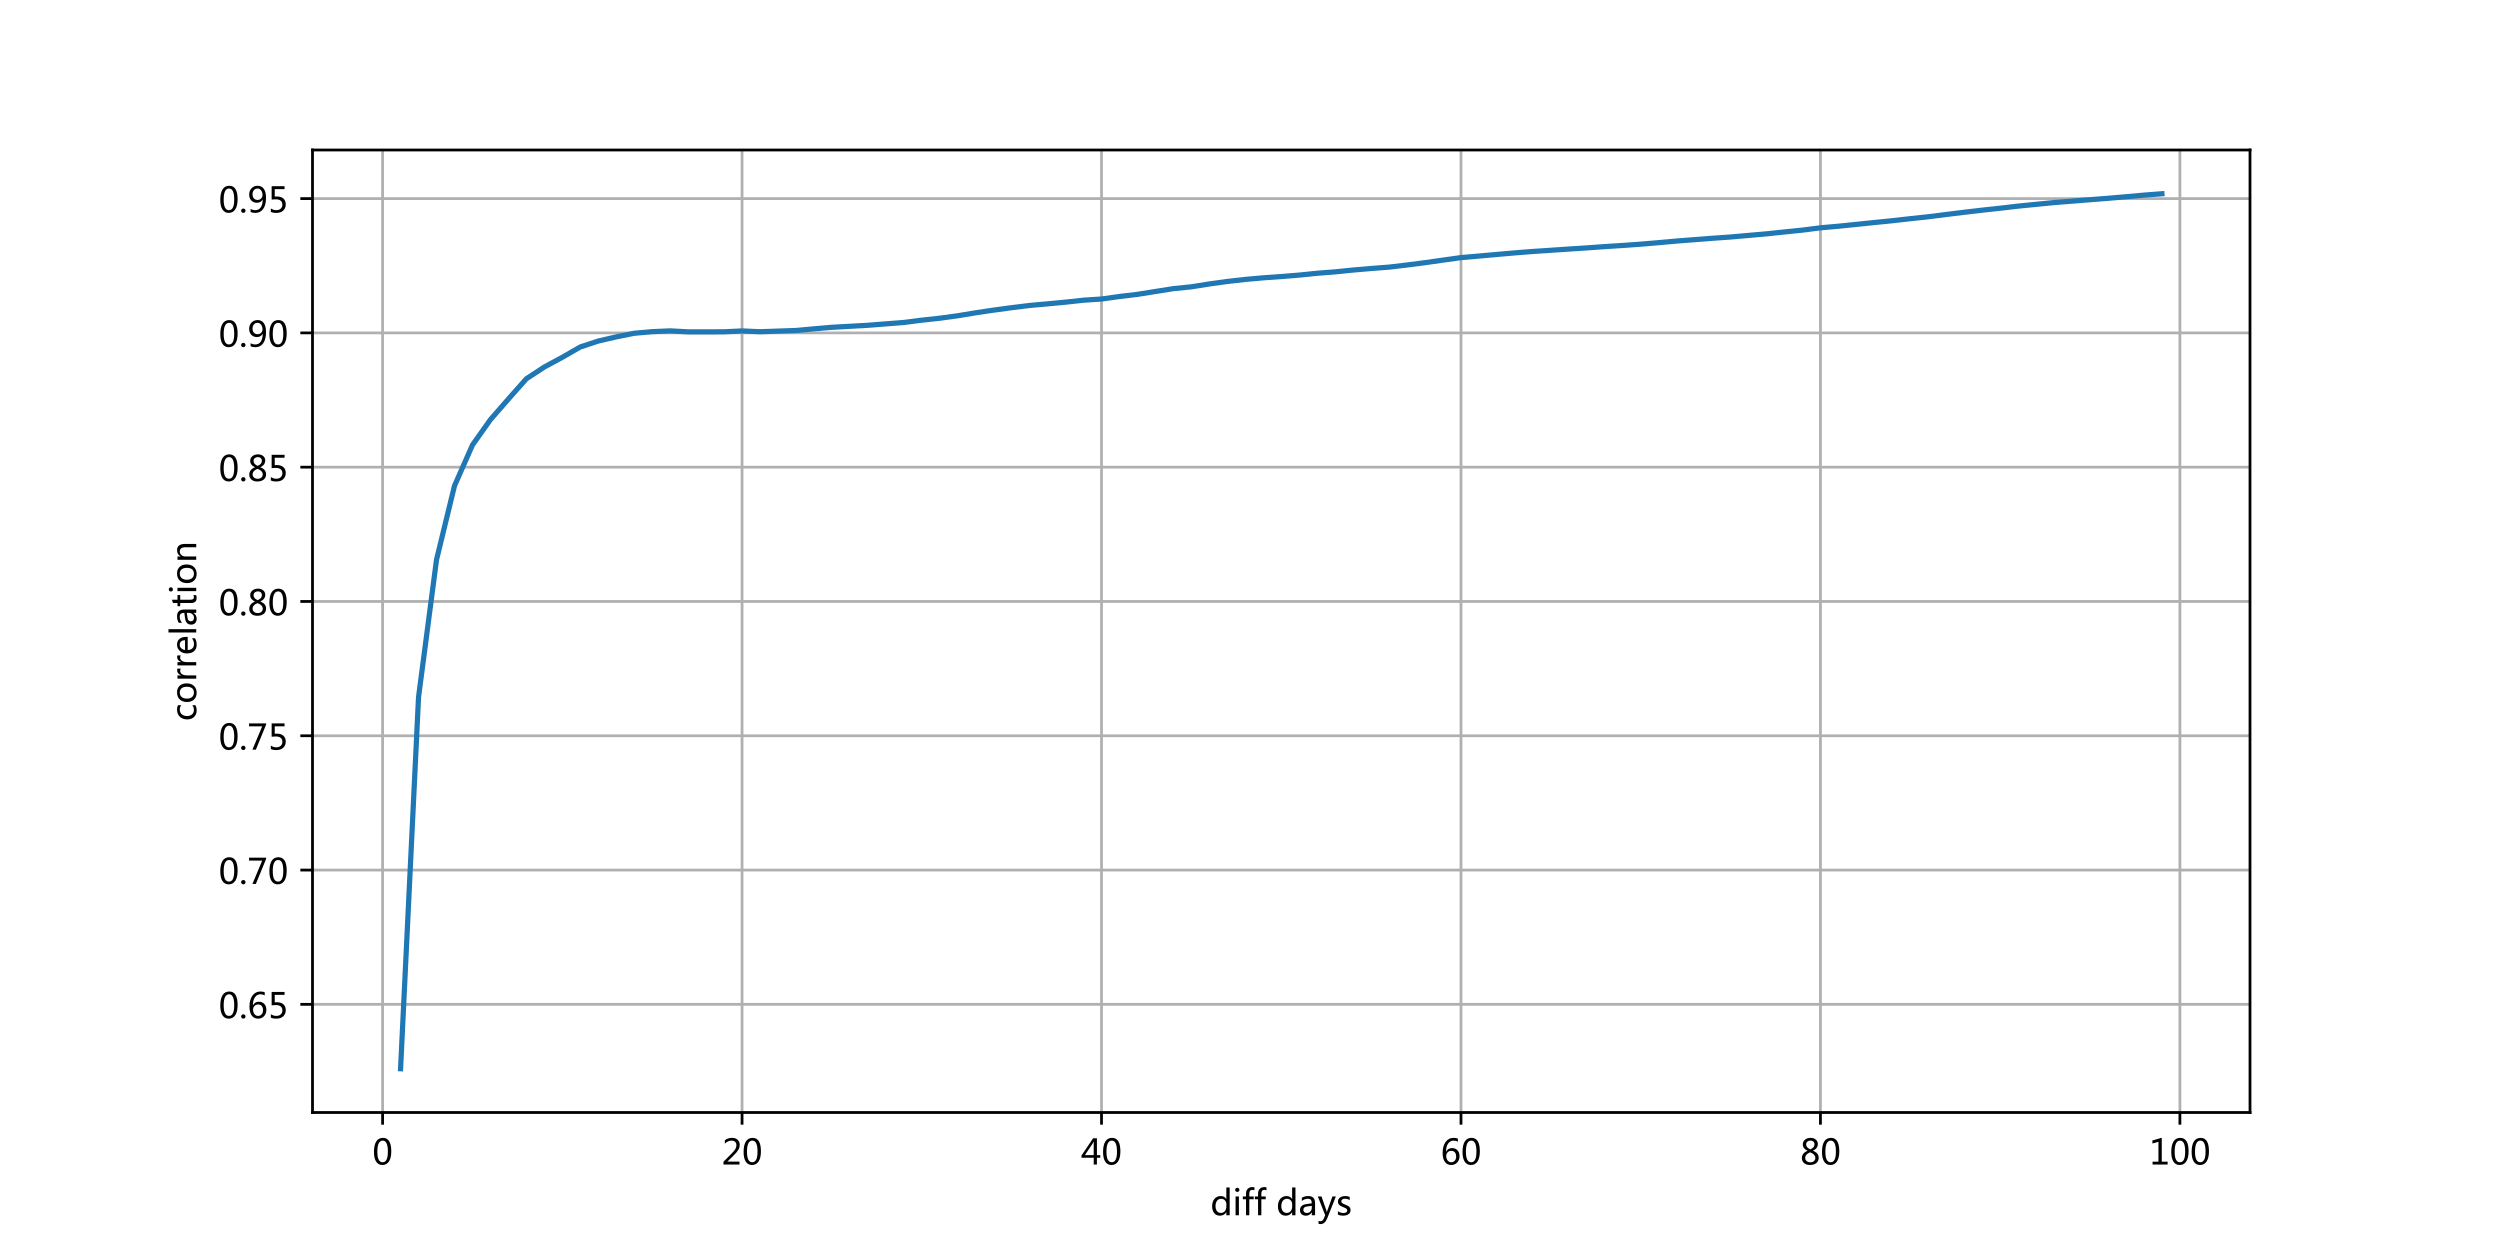
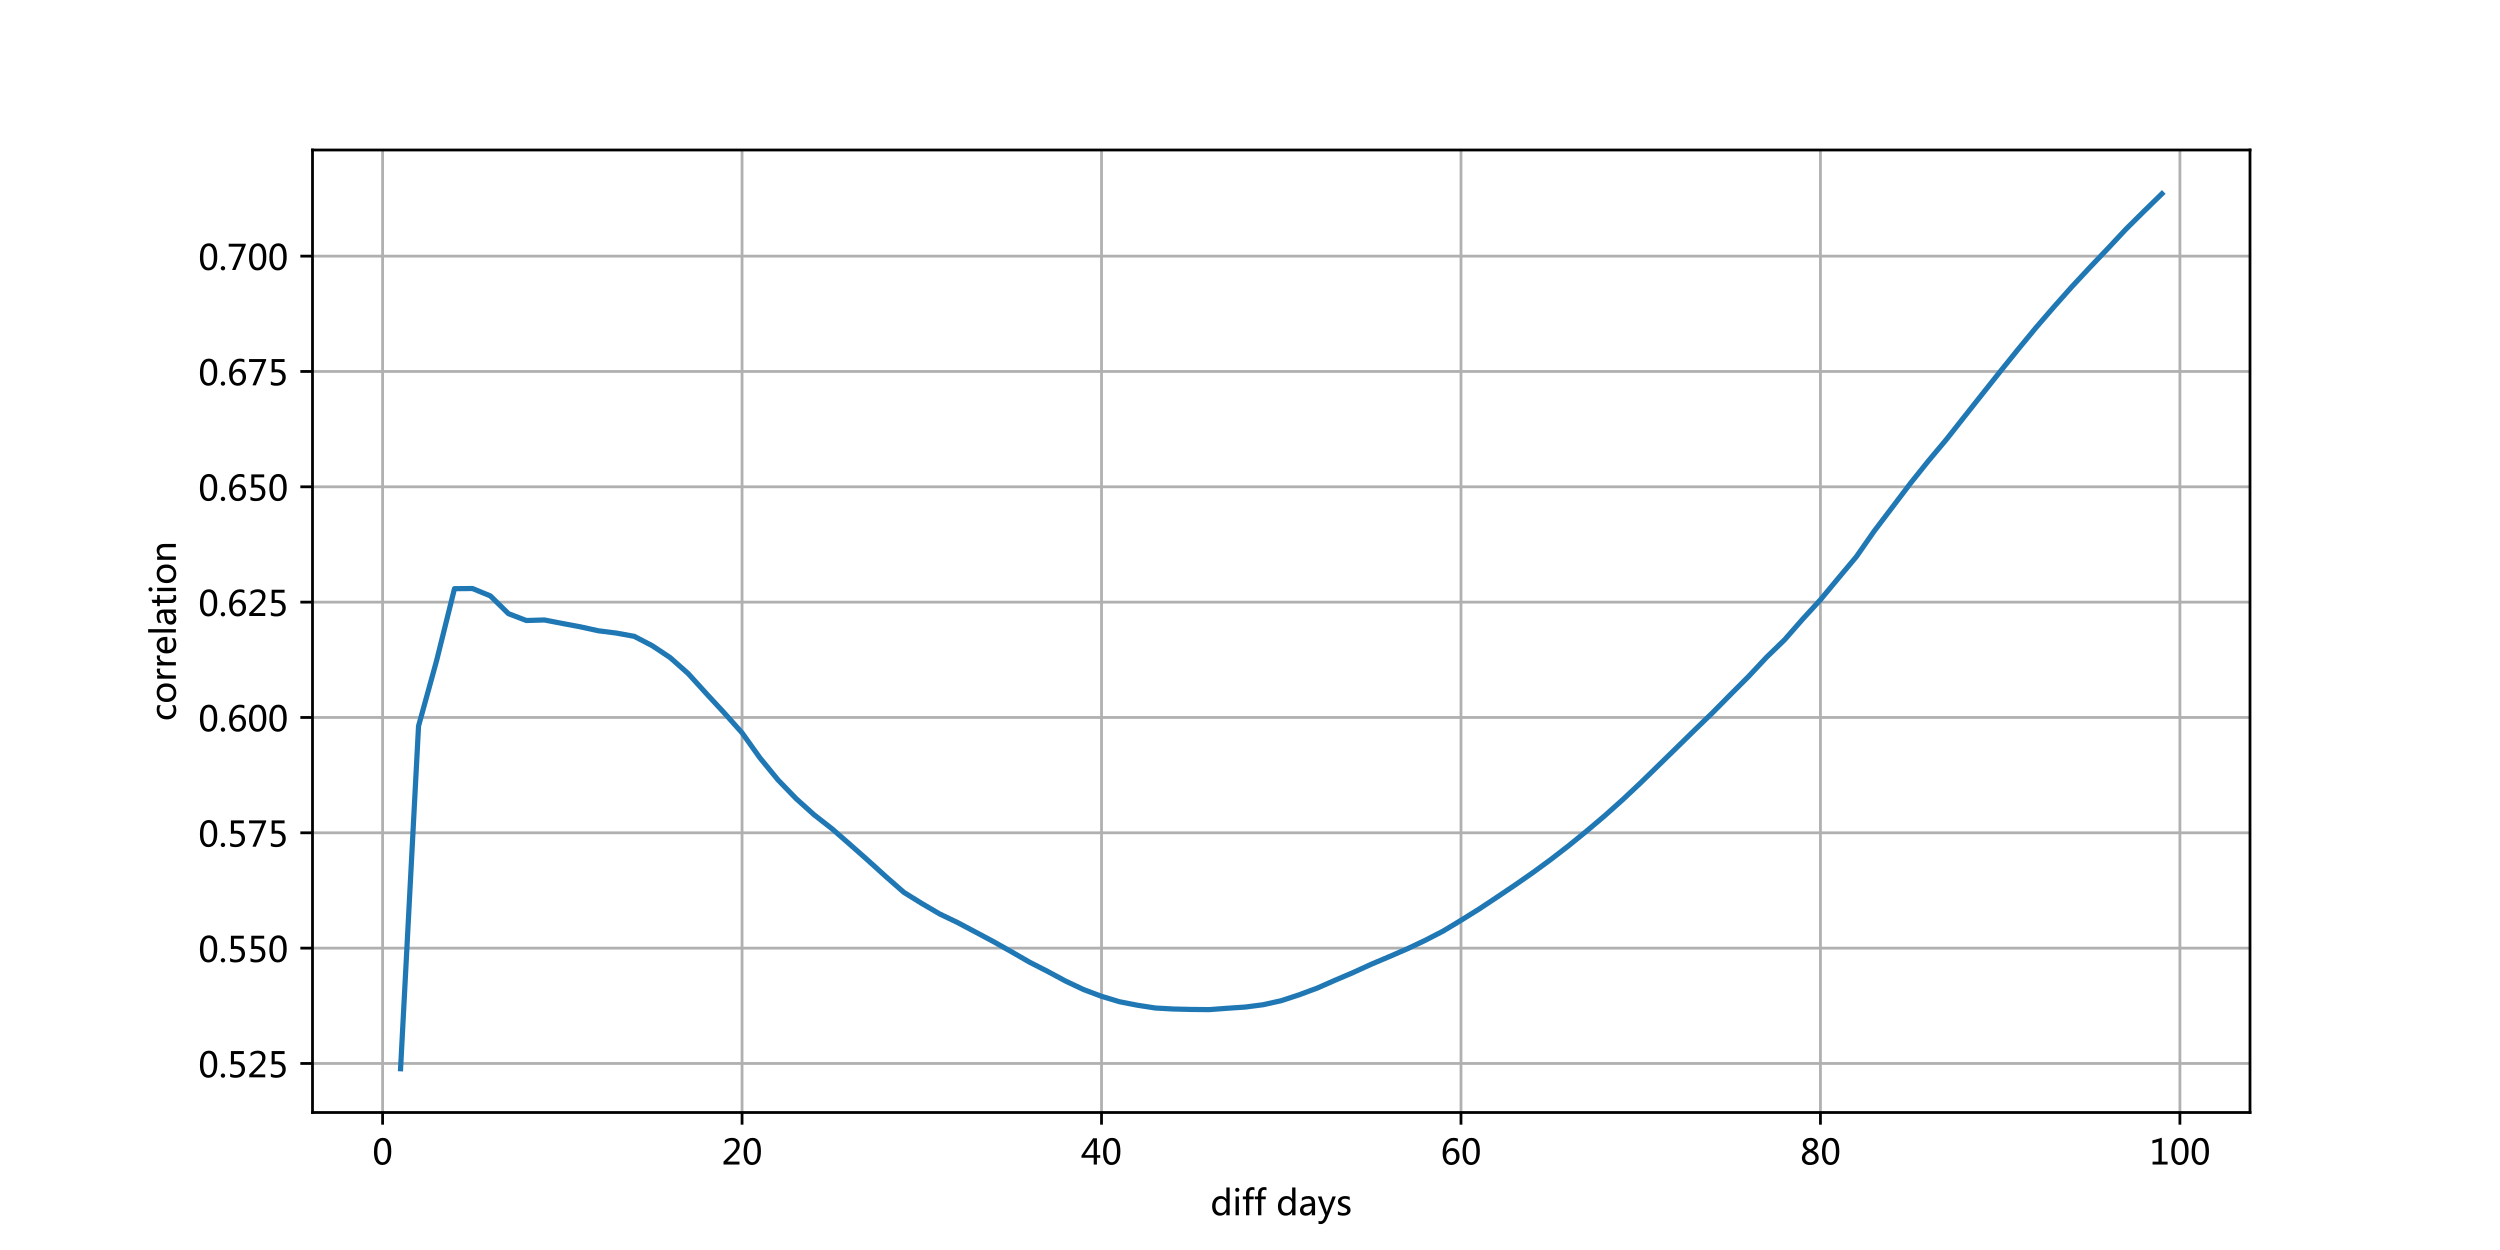
<svg xmlns="http://www.w3.org/2000/svg" xmlns:xlink="http://www.w3.org/1999/xlink" height="360pt" version="1.1" viewBox="0 0 720 360" width="720pt">
  <defs>
    <style type="text/css">
*{stroke-linecap:butt;stroke-linejoin:round;}
  </style>
  </defs>
  <g id="figure_1">
    <g id="patch_1">
      <path d="M 0 360  L 720 360  L 720 0  L 0 0  z " style="fill:#ffffff;" />
    </g>
    <g id="axes_1">
      <g id="patch_2">
        <path d="M 90 320.4  L 648 320.4  L 648 43.2  L 90 43.2  z " style="fill:#ffffff;" />
      </g>
      <g id="matplotlib.axis_1">
        <g id="xtick_1">
          <g id="line2d_1">
-             <path clip-path="url(#p4160c08586)" d="M 110.187 320.4  L 110.187 43.2  " style="fill:none;stroke:#b0b0b0;stroke-linecap:square;stroke-width:0.8;" />
+             <path clip-path="url(#pf93335163d)" d="M 110.187 320.4  L 110.187 43.2  " style="fill:none;stroke:#b0b0b0;stroke-linecap:square;stroke-width:0.8;" />
          </g>
          <g id="line2d_2">
            <defs>
-               <path d="M 0 0  L 0 3.5  " id="m88892343de" style="stroke:#000000;stroke-width:0.8;" />
-             </defs>
-             <g>
-               <use style="stroke:#000000;stroke-width:0.8;" x="110.187" xlink:href="#m88892343de" y="320.4" />
+               <path d="M 0 0  L 0 3.5  " id="m1387cc4063" style="stroke:#000000;stroke-width:0.8;" />
+             </defs>
+             <g>
+               <use style="stroke:#000000;stroke-width:0.8;" x="110.187" xlink:href="#m1387cc4063" y="320.4" />
            </g>
          </g>
          <g id="text_1">
            <defs>
              <path d="M 4.438 36.328  Q 4.438 56.344 11.078 66.625  Q 17.719 76.906 30.328 76.906  Q 54.344 76.906 54.344 38.141  Q 54.344 19 47.578 8.859  Q 40.828 -1.266 28.609 -1.266  Q 17.094 -1.266 10.766 8.344  Q 4.438 17.969 4.438 36.328  z M 14.203 36.766  Q 14.203 6.641 29.5 6.641  Q 44.531 6.641 44.531 37.25  Q 44.531 68.953 29.781 68.953  Q 14.203 68.953 14.203 36.766  z " id="MicrosoftYaHei-30" />
            </defs>
            <g transform="translate(107.2554 335.3938)scale(0.1 -0.1)">
              <use xlink:href="#MicrosoftYaHei-30" />
            </g>
          </g>
        </g>
        <g id="xtick_2">
          <g id="line2d_3">
-             <path clip-path="url(#p4160c08586)" d="M 213.712 320.4  L 213.712 43.2  " style="fill:none;stroke:#b0b0b0;stroke-linecap:square;stroke-width:0.8;" />
+             <path clip-path="url(#pf93335163d)" d="M 213.712 320.4  L 213.712 43.2  " style="fill:none;stroke:#b0b0b0;stroke-linecap:square;stroke-width:0.8;" />
          </g>
          <g id="line2d_4">
            <g>
-               <use style="stroke:#000000;stroke-width:0.8;" x="213.712" xlink:href="#m88892343de" y="320.4" />
+               <use style="stroke:#000000;stroke-width:0.8;" x="213.712" xlink:href="#m1387cc4063" y="320.4" />
            </g>
          </g>
          <g id="text_2">
            <defs>
              <path d="M 51.172 0  L 5.172 0  L 5.172 8.297  L 27.156 30.219  Q 36.234 39.312 39.312 44.609  Q 42.391 49.906 42.391 55.562  Q 42.391 62.016 38.766 65.453  Q 35.156 68.891 28.328 68.891  Q 18.219 68.891 9.031 60.297  L 9.031 70.016  Q 17.969 76.906 29.828 76.906  Q 40.047 76.906 45.953 71.391  Q 51.859 65.875 51.859 56.547  Q 51.859 49.516 48.062 42.75  Q 44.281 35.984 33.734 25.531  L 16.5 8.688  L 16.5 8.5  L 51.172 8.5  z " id="MicrosoftYaHei-32" />
            </defs>
            <g transform="translate(207.8484 335.3938)scale(0.1 -0.1)">
              <use xlink:href="#MicrosoftYaHei-32" />
              <use x="58.643" xlink:href="#MicrosoftYaHei-30" />
            </g>
          </g>
        </g>
        <g id="xtick_3">
          <g id="line2d_5">
-             <path clip-path="url(#p4160c08586)" d="M 317.237 320.4  L 317.237 43.2  " style="fill:none;stroke:#b0b0b0;stroke-linecap:square;stroke-width:0.8;" />
+             <path clip-path="url(#pf93335163d)" d="M 317.237 320.4  L 317.237 43.2  " style="fill:none;stroke:#b0b0b0;stroke-linecap:square;stroke-width:0.8;" />
          </g>
          <g id="line2d_6">
            <g>
-               <use style="stroke:#000000;stroke-width:0.8;" x="317.237" xlink:href="#m88892343de" y="320.4" />
+               <use style="stroke:#000000;stroke-width:0.8;" x="317.237" xlink:href="#m1387cc4063" y="320.4" />
            </g>
          </g>
          <g id="text_3">
            <defs>
              <path d="M 55.078 19.625  L 45.406 19.625  L 45.406 0  L 36.141 0  L 36.141 19.625  L 0.875 19.625  L 0.875 25.828  L 34.328 75.641  L 45.406 75.641  L 45.406 27.203  L 55.078 27.203  z M 36.141 27.203  L 36.141 58.891  Q 36.141 62.25 36.328 66.656  L 36.141 66.656  Q 35.453 64.797 33.25 60.844  L 10.75 27.203  z " id="MicrosoftYaHei-34" />
            </defs>
            <g transform="translate(311.3734 335.3938)scale(0.1 -0.1)">
              <use xlink:href="#MicrosoftYaHei-34" />
              <use x="58.643" xlink:href="#MicrosoftYaHei-30" />
            </g>
          </g>
        </g>
        <g id="xtick_4">
          <g id="line2d_7">
-             <path clip-path="url(#p4160c08586)" d="M 420.763 320.4  L 420.763 43.2  " style="fill:none;stroke:#b0b0b0;stroke-linecap:square;stroke-width:0.8;" />
+             <path clip-path="url(#pf93335163d)" d="M 420.763 320.4  L 420.763 43.2  " style="fill:none;stroke:#b0b0b0;stroke-linecap:square;stroke-width:0.8;" />
          </g>
          <g id="line2d_8">
            <g>
-               <use style="stroke:#000000;stroke-width:0.8;" x="420.763" xlink:href="#m88892343de" y="320.4" />
+               <use style="stroke:#000000;stroke-width:0.8;" x="420.763" xlink:href="#m1387cc4063" y="320.4" />
            </g>
          </g>
          <g id="text_4">
            <defs>
              <path d="M 49.703 65.922  Q 43.797 68.953 37.359 68.953  Q 27.547 68.953 21.578 60.406  Q 15.625 51.859 15.531 37.062  L 15.766 37.062  Q 21.141 47.469 32.906 47.469  Q 42.719 47.469 48.578 41.062  Q 54.438 34.672 54.438 24.078  Q 54.438 12.984 47.672 5.859  Q 40.922 -1.266 30.422 -1.266  Q 18.891 -1.266 12.328 7.734  Q 5.766 16.75 5.766 33.297  Q 5.766 53.328 14.375 65.109  Q 23 76.906 37.062 76.906  Q 45.125 76.906 49.703 74.703  z M 16.109 24.75  Q 16.109 17.281 20.094 11.953  Q 24.078 6.641 30.672 6.641  Q 36.922 6.641 40.828 11.234  Q 44.734 15.828 44.734 23.047  Q 44.734 30.859 41.047 35.203  Q 37.359 39.547 30.562 39.547  Q 24.125 39.547 20.109 35.156  Q 16.109 30.766 16.109 24.75  z " id="MicrosoftYaHei-36" />
            </defs>
            <g transform="translate(414.8985 335.3938)scale(0.1 -0.1)">
              <use xlink:href="#MicrosoftYaHei-36" />
              <use x="58.643" xlink:href="#MicrosoftYaHei-30" />
            </g>
          </g>
        </g>
        <g id="xtick_5">
          <g id="line2d_9">
-             <path clip-path="url(#p4160c08586)" d="M 524.288 320.4  L 524.288 43.2  " style="fill:none;stroke:#b0b0b0;stroke-linecap:square;stroke-width:0.8;" />
+             <path clip-path="url(#pf93335163d)" d="M 524.288 320.4  L 524.288 43.2  " style="fill:none;stroke:#b0b0b0;stroke-linecap:square;stroke-width:0.8;" />
          </g>
          <g id="line2d_10">
            <g>
-               <use style="stroke:#000000;stroke-width:0.8;" x="524.288" xlink:href="#m88892343de" y="320.4" />
+               <use style="stroke:#000000;stroke-width:0.8;" x="524.288" xlink:href="#m1387cc4063" y="320.4" />
            </g>
          </g>
          <g id="text_5">
            <defs>
              <path d="M 21.391 39.797  Q 7.859 46.094 7.859 58.062  Q 7.859 66.406 14.203 71.656  Q 20.562 76.906 30.422 76.906  Q 39.453 76.906 45.312 71.969  Q 51.172 67.047 51.172 59.234  Q 51.172 46.625 37.062 39.844  L 37.062 39.656  Q 53.609 33.688 53.609 19.344  Q 53.609 9.906 46.797 4.312  Q 39.984 -1.266 27.781 -1.266  Q 17.781 -1.266 11.469 4.25  Q 5.172 9.766 5.172 18.562  Q 5.172 33.016 21.391 39.594  z M 41.5 58.109  Q 41.5 63.188 38.328 66.109  Q 35.156 69.047 29.734 69.047  Q 24.656 69.047 21.094 65.984  Q 17.531 62.938 17.531 58.203  Q 17.531 48.734 29.391 43.797  Q 41.5 48.828 41.5 58.109  z M 28.812 35.25  Q 14.797 29.594 14.797 19.047  Q 14.797 13.578 18.891 10.062  Q 23 6.547 29.594 6.547  Q 35.984 6.547 39.984 10.031  Q 44 13.531 44 18.75  Q 44 29.734 28.812 35.25  z " id="MicrosoftYaHei-38" />
            </defs>
            <g transform="translate(518.4235 335.3938)scale(0.1 -0.1)">
              <use xlink:href="#MicrosoftYaHei-38" />
              <use x="58.643" xlink:href="#MicrosoftYaHei-30" />
            </g>
          </g>
        </g>
        <g id="xtick_6">
          <g id="line2d_11">
-             <path clip-path="url(#p4160c08586)" d="M 627.813 320.4  L 627.813 43.2  " style="fill:none;stroke:#b0b0b0;stroke-linecap:square;stroke-width:0.8;" />
+             <path clip-path="url(#pf93335163d)" d="M 627.813 320.4  L 627.813 43.2  " style="fill:none;stroke:#b0b0b0;stroke-linecap:square;stroke-width:0.8;" />
          </g>
          <g id="line2d_12">
            <g>
-               <use style="stroke:#000000;stroke-width:0.8;" x="627.813" xlink:href="#m88892343de" y="320.4" />
+               <use style="stroke:#000000;stroke-width:0.8;" x="627.813" xlink:href="#m1387cc4063" y="320.4" />
            </g>
          </g>
          <g id="text_6">
            <defs>
              <path d="M 52.594 0  L 9.234 0  L 9.234 8.25  L 26.172 8.25  L 26.172 65.672  L 8.797 60.641  L 8.797 69.438  L 35.688 77.25  L 35.688 8.25  L 52.594 8.25  z " id="MicrosoftYaHei-31" />
            </defs>
            <g transform="translate(619.0165 335.3938)scale(0.1 -0.1)">
              <use xlink:href="#MicrosoftYaHei-31" />
              <use x="58.643" xlink:href="#MicrosoftYaHei-30" />
              <use x="117.285" xlink:href="#MicrosoftYaHei-30" />
            </g>
          </g>
        </g>
        <g id="text_7">
          <defs>
            <path d="M 55.422 0  L 45.844 0  L 45.844 8.984  L 45.656 8.984  Q 39.75 -1.266 27.297 -1.266  Q 17.047 -1.266 10.984 6.031  Q 4.938 13.328 4.938 25.734  Q 4.938 39.109 11.766 47.188  Q 18.609 55.281 29.641 55.281  Q 40.672 55.281 45.656 46.688  L 45.844 46.688  L 45.844 79.938  L 55.422 79.938  z M 45.906 32.125  Q 45.906 38.625 41.625 42.984  Q 37.359 47.359 31.109 47.359  Q 23.484 47.359 19.094 41.672  Q 14.703 35.984 14.703 26.172  Q 14.703 17.141 18.922 11.891  Q 23.141 6.641 30.172 6.641  Q 37.109 6.641 41.5 11.781  Q 45.906 16.938 45.906 24.609  z " id="MicrosoftYaHei-64" />
            <path d="M 7.375 73.047  Q 7.375 75.594 9.109 77.312  Q 10.844 79.047 13.375 79.047  Q 15.969 79.047 17.75 77.344  Q 19.531 75.641 19.531 73.047  Q 19.531 70.516 17.75 68.828  Q 15.969 67.141 13.375 67.141  Q 10.797 67.141 9.078 68.828  Q 7.375 70.516 7.375 73.047  z M 8.5 0  L 8.5 54  L 18.062 54  L 18.062 0  z " id="MicrosoftYaHei-69" />
            <path d="M 36.234 71.781  Q 33.547 73.188 30.422 73.188  Q 21.438 73.188 21.438 62.062  L 21.438 54  L 34.078 54  L 34.078 46.094  L 21.438 46.094  L 21.438 0  L 11.969 0  L 11.969 46.094  L 2.734 46.094  L 2.734 54  L 11.969 54  L 11.969 62.5  Q 11.969 71.188 16.969 76.141  Q 21.969 81.109 29.688 81.109  Q 33.797 81.109 36.234 80.172  z " id="MicrosoftYaHei-66" />
            <path id="MicrosoftYaHei-20" />
            <path d="M 9.812 50.25  Q 17.875 55.281 28.422 55.281  Q 47.953 55.281 47.953 34.766  L 47.953 0  L 38.484 0  L 38.484 8.344  L 38.234 8.344  Q 32.625 -1.266 21.688 -1.266  Q 13.812 -1.266 9.172 2.984  Q 4.547 7.234 4.547 14.453  Q 4.547 29.594 22.469 32.078  L 38.484 34.328  Q 38.484 47.562 27.547 47.562  Q 17.828 47.562 9.812 41.016  z M 25.828 25.391  Q 19.188 24.516 16.672 22.062  Q 14.156 19.625 14.156 15.234  Q 14.156 11.375 16.891 8.938  Q 19.625 6.5 24.125 6.5  Q 30.375 6.5 34.422 10.891  Q 38.484 15.281 38.484 21.922  L 38.484 27.094  z " id="MicrosoftYaHei-61" />
            <path d="M 52.484 54  L 27.984 -8.156  Q 21.141 -25.438 8.688 -25.438  Q 5.125 -25.438 2.594 -24.656  L 2.594 -16.266  Q 5.375 -17.328 7.953 -17.328  Q 14.453 -17.328 17.672 -9.719  L 21.828 0.094  L 0.641 54  L 11.234 54  L 25.344 13.422  L 26.516 8.984  L 26.766 8.984  Q 27.047 10.5 27.938 13.328  L 42.672 54  z " id="MicrosoftYaHei-79" />
            <path d="M 5.516 11.672  Q 12.75 6.453 21.094 6.453  Q 32.281 6.453 32.281 13.766  Q 32.281 16.891 29.828 18.922  Q 27.391 20.953 19.922 23.734  Q 10.938 27.344 8.25 30.875  Q 5.562 34.422 5.562 39.453  Q 5.562 46.625 11.641 50.953  Q 17.719 55.281 26.609 55.281  Q 33.5 55.281 39.406 52.875  L 39.406 43.656  Q 33.344 47.562 25.688 47.562  Q 21.094 47.562 18.203 45.562  Q 15.328 43.562 15.328 40.281  Q 15.328 37.062 17.406 35.25  Q 19.484 33.453 26.609 30.609  Q 35.641 27.25 38.812 23.625  Q 42 20.016 42 14.703  Q 42 7.281 35.906 3  Q 29.828 -1.266 20.172 -1.266  Q 11.766 -1.266 5.516 1.906  z " id="MicrosoftYaHei-73" />
          </defs>
          <g transform="translate(348.6 349.9906)scale(0.1 -0.1)">
            <use xlink:href="#MicrosoftYaHei-64" />
            <use x="63.965" xlink:href="#MicrosoftYaHei-69" />
            <use x="90.576" xlink:href="#MicrosoftYaHei-66" />
            <use x="125.244" xlink:href="#MicrosoftYaHei-66" />
            <use x="159.912" xlink:href="#MicrosoftYaHei-20" />
            <use x="189.502" xlink:href="#MicrosoftYaHei-64" />
            <use x="253.467" xlink:href="#MicrosoftYaHei-61" />
            <use x="308.74" xlink:href="#MicrosoftYaHei-79" />
            <use x="361.67" xlink:href="#MicrosoftYaHei-73" />
          </g>
        </g>
      </g>
      <g id="matplotlib.axis_2">
        <g id="ytick_1">
          <g id="line2d_13">
-             <path clip-path="url(#p4160c08586)" d="M 90 289.25  L 648 289.25  " style="fill:none;stroke:#b0b0b0;stroke-linecap:square;stroke-width:0.8;" />
+             <path clip-path="url(#pf93335163d)" d="M 90 306.284  L 648 306.284  " style="fill:none;stroke:#b0b0b0;stroke-linecap:square;stroke-width:0.8;" />
          </g>
          <g id="line2d_14">
            <defs>
-               <path d="M 0 0  L -3.5 0  " id="m7e8ceb712f" style="stroke:#000000;stroke-width:0.8;" />
-             </defs>
-             <g>
-               <use style="stroke:#000000;stroke-width:0.8;" x="90" xlink:href="#m7e8ceb712f" y="289.25" />
+               <path d="M 0 0  L -3.5 0  " id="m21c3a77ac9" style="stroke:#000000;stroke-width:0.8;" />
+             </defs>
+             <g>
+               <use style="stroke:#000000;stroke-width:0.8;" x="90" xlink:href="#m21c3a77ac9" y="306.284" />
            </g>
          </g>
          <g id="text_8">
            <defs>
              <path d="M 5.812 5.031  Q 5.812 7.672 7.609 9.469  Q 9.422 11.281 12.109 11.281  Q 14.844 11.281 16.641 9.453  Q 18.453 7.625 18.453 5.031  Q 18.453 2.484 16.641 0.656  Q 14.844 -1.172 12.062 -1.172  Q 9.375 -1.172 7.594 0.656  Q 5.812 2.484 5.812 5.031  z " id="MicrosoftYaHei-2e" />
              <path d="M 8.641 11.625  Q 16.266 6.641 24.516 6.641  Q 32.328 6.641 37.109 11  Q 41.891 15.375 41.891 22.609  Q 41.891 29.891 37.031 33.891  Q 32.172 37.891 22.953 37.891  Q 18.5 37.891 10.984 37.203  L 10.984 75.641  L 48.188 75.641  L 48.188 67.188  L 19.875 67.188  L 19.875 45.797  Q 24.125 46.047 26.266 46.047  Q 38.234 46.047 44.922 39.984  Q 51.609 33.938 51.609 23.297  Q 51.609 12.312 44.422 5.516  Q 37.25 -1.266 24.609 -1.266  Q 14.016 -1.266 8.641 1.859  z " id="MicrosoftYaHei-35" />
            </defs>
-             <g transform="translate(63 293.2473)scale(0.1 -0.1)">
+             <g transform="translate(57.13594 310.2807)scale(0.1 -0.1)">
+               <use xlink:href="#MicrosoftYaHei-30" />
+               <use x="58.643" xlink:href="#MicrosoftYaHei-2e" />
+               <use x="82.715" xlink:href="#MicrosoftYaHei-35" />
+               <use x="141.357" xlink:href="#MicrosoftYaHei-32" />
+               <use x="200" xlink:href="#MicrosoftYaHei-35" />
+             </g>
+           </g>
+         </g>
+         <g id="ytick_2">
+           <g id="line2d_15">
+             <path clip-path="url(#pf93335163d)" d="M 90 273.066  L 648 273.066  " style="fill:none;stroke:#b0b0b0;stroke-linecap:square;stroke-width:0.8;" />
+           </g>
+           <g id="line2d_16">
+             <g>
+               <use style="stroke:#000000;stroke-width:0.8;" x="90" xlink:href="#m21c3a77ac9" y="273.066" />
+             </g>
+           </g>
+           <g id="text_9">
+             <g transform="translate(57.13594 277.0629)scale(0.1 -0.1)">
+               <use xlink:href="#MicrosoftYaHei-30" />
+               <use x="58.643" xlink:href="#MicrosoftYaHei-2e" />
+               <use x="82.715" xlink:href="#MicrosoftYaHei-35" />
+               <use x="141.357" xlink:href="#MicrosoftYaHei-35" />
+               <use x="200" xlink:href="#MicrosoftYaHei-30" />
+             </g>
+           </g>
+         </g>
+         <g id="ytick_3">
+           <g id="line2d_17">
+             <path clip-path="url(#pf93335163d)" d="M 90 239.848  L 648 239.848  " style="fill:none;stroke:#b0b0b0;stroke-linecap:square;stroke-width:0.8;" />
+           </g>
+           <g id="line2d_18">
+             <g>
+               <use style="stroke:#000000;stroke-width:0.8;" x="90" xlink:href="#m21c3a77ac9" y="239.848" />
+             </g>
+           </g>
+           <g id="text_10">
+             <defs>
+               <path d="M 53.766 72.312  L 24.172 0  L 14.266 0  L 42.391 67.188  L 4.594 67.188  L 4.594 75.641  L 53.766 75.641  z " id="MicrosoftYaHei-37" />
+             </defs>
+             <g transform="translate(57.13594 243.8451)scale(0.1 -0.1)">
+               <use xlink:href="#MicrosoftYaHei-30" />
+               <use x="58.643" xlink:href="#MicrosoftYaHei-2e" />
+               <use x="82.715" xlink:href="#MicrosoftYaHei-35" />
+               <use x="141.357" xlink:href="#MicrosoftYaHei-37" />
+               <use x="200" xlink:href="#MicrosoftYaHei-35" />
+             </g>
+           </g>
+         </g>
+         <g id="ytick_4">
+           <g id="line2d_19">
+             <path clip-path="url(#pf93335163d)" d="M 90 206.63  L 648 206.63  " style="fill:none;stroke:#b0b0b0;stroke-linecap:square;stroke-width:0.8;" />
+           </g>
+           <g id="line2d_20">
+             <g>
+               <use style="stroke:#000000;stroke-width:0.8;" x="90" xlink:href="#m21c3a77ac9" y="206.63" />
+             </g>
+           </g>
+           <g id="text_11">
+             <g transform="translate(57.13594 210.6273)scale(0.1 -0.1)">
+               <use xlink:href="#MicrosoftYaHei-30" />
+               <use x="58.643" xlink:href="#MicrosoftYaHei-2e" />
+               <use x="82.715" xlink:href="#MicrosoftYaHei-36" />
+               <use x="141.357" xlink:href="#MicrosoftYaHei-30" />
+               <use x="200" xlink:href="#MicrosoftYaHei-30" />
+             </g>
+           </g>
+         </g>
+         <g id="ytick_5">
+           <g id="line2d_21">
+             <path clip-path="url(#pf93335163d)" d="M 90 173.413  L 648 173.413  " style="fill:none;stroke:#b0b0b0;stroke-linecap:square;stroke-width:0.8;" />
+           </g>
+           <g id="line2d_22">
+             <g>
+               <use style="stroke:#000000;stroke-width:0.8;" x="90" xlink:href="#m21c3a77ac9" y="173.413" />
+             </g>
+           </g>
+           <g id="text_12">
+             <g transform="translate(57.13594 177.4095)scale(0.1 -0.1)">
+               <use xlink:href="#MicrosoftYaHei-30" />
+               <use x="58.643" xlink:href="#MicrosoftYaHei-2e" />
+               <use x="82.715" xlink:href="#MicrosoftYaHei-36" />
+               <use x="141.357" xlink:href="#MicrosoftYaHei-32" />
+               <use x="200" xlink:href="#MicrosoftYaHei-35" />
+             </g>
+           </g>
+         </g>
+         <g id="ytick_6">
+           <g id="line2d_23">
+             <path clip-path="url(#pf93335163d)" d="M 90 140.195  L 648 140.195  " style="fill:none;stroke:#b0b0b0;stroke-linecap:square;stroke-width:0.8;" />
+           </g>
+           <g id="line2d_24">
+             <g>
+               <use style="stroke:#000000;stroke-width:0.8;" x="90" xlink:href="#m21c3a77ac9" y="140.195" />
+             </g>
+           </g>
+           <g id="text_13">
+             <g transform="translate(57.13594 144.1917)scale(0.1 -0.1)">
              <use xlink:href="#MicrosoftYaHei-30" />
              <use x="58.643" xlink:href="#MicrosoftYaHei-2e" />
              <use x="82.715" xlink:href="#MicrosoftYaHei-36" />
              <use x="141.357" xlink:href="#MicrosoftYaHei-35" />
-             </g>
-           </g>
-         </g>
-         <g id="ytick_2">
-           <g id="line2d_15">
-             <path clip-path="url(#p4160c08586)" d="M 90 250.575  L 648 250.575  " style="fill:none;stroke:#b0b0b0;stroke-linecap:square;stroke-width:0.8;" />
-           </g>
-           <g id="line2d_16">
-             <g>
-               <use style="stroke:#000000;stroke-width:0.8;" x="90" xlink:href="#m7e8ceb712f" y="250.575" />
-             </g>
-           </g>
-           <g id="text_9">
-             <defs>
-               <path d="M 53.766 72.312  L 24.172 0  L 14.266 0  L 42.391 67.188  L 4.594 67.188  L 4.594 75.641  L 53.766 75.641  z " id="MicrosoftYaHei-37" />
-             </defs>
-             <g transform="translate(63 254.5715)scale(0.1 -0.1)">
+               <use x="200" xlink:href="#MicrosoftYaHei-30" />
+             </g>
+           </g>
+         </g>
+         <g id="ytick_7">
+           <g id="line2d_25">
+             <path clip-path="url(#pf93335163d)" d="M 90 106.977  L 648 106.977  " style="fill:none;stroke:#b0b0b0;stroke-linecap:square;stroke-width:0.8;" />
+           </g>
+           <g id="line2d_26">
+             <g>
+               <use style="stroke:#000000;stroke-width:0.8;" x="90" xlink:href="#m21c3a77ac9" y="106.977" />
+             </g>
+           </g>
+           <g id="text_14">
+             <g transform="translate(57.13594 110.9738)scale(0.1 -0.1)">
+               <use xlink:href="#MicrosoftYaHei-30" />
+               <use x="58.643" xlink:href="#MicrosoftYaHei-2e" />
+               <use x="82.715" xlink:href="#MicrosoftYaHei-36" />
+               <use x="141.357" xlink:href="#MicrosoftYaHei-37" />
+               <use x="200" xlink:href="#MicrosoftYaHei-35" />
+             </g>
+           </g>
+         </g>
+         <g id="ytick_8">
+           <g id="line2d_27">
+             <path clip-path="url(#pf93335163d)" d="M 90 73.759  L 648 73.759  " style="fill:none;stroke:#b0b0b0;stroke-linecap:square;stroke-width:0.8;" />
+           </g>
+           <g id="line2d_28">
+             <g>
+               <use style="stroke:#000000;stroke-width:0.8;" x="90" xlink:href="#m21c3a77ac9" y="73.759" />
+             </g>
+           </g>
+           <g id="text_15">
+             <g transform="translate(57.13594 77.75604)scale(0.1 -0.1)">
              <use xlink:href="#MicrosoftYaHei-30" />
              <use x="58.643" xlink:href="#MicrosoftYaHei-2e" />
              <use x="82.715" xlink:href="#MicrosoftYaHei-37" />
              <use x="141.357" xlink:href="#MicrosoftYaHei-30" />
-             </g>
-           </g>
-         </g>
-         <g id="ytick_3">
-           <g id="line2d_17">
-             <path clip-path="url(#p4160c08586)" d="M 90 211.899  L 648 211.899  " style="fill:none;stroke:#b0b0b0;stroke-linecap:square;stroke-width:0.8;" />
-           </g>
-           <g id="line2d_18">
-             <g>
-               <use style="stroke:#000000;stroke-width:0.8;" x="90" xlink:href="#m7e8ceb712f" y="211.899" />
-             </g>
-           </g>
-           <g id="text_10">
-             <g transform="translate(63 215.8958)scale(0.1 -0.1)">
-               <use xlink:href="#MicrosoftYaHei-30" />
-               <use x="58.643" xlink:href="#MicrosoftYaHei-2e" />
-               <use x="82.715" xlink:href="#MicrosoftYaHei-37" />
-               <use x="141.357" xlink:href="#MicrosoftYaHei-35" />
-             </g>
-           </g>
-         </g>
-         <g id="ytick_4">
-           <g id="line2d_19">
-             <path clip-path="url(#p4160c08586)" d="M 90 173.223  L 648 173.223  " style="fill:none;stroke:#b0b0b0;stroke-linecap:square;stroke-width:0.8;" />
-           </g>
-           <g id="line2d_20">
-             <g>
-               <use style="stroke:#000000;stroke-width:0.8;" x="90" xlink:href="#m7e8ceb712f" y="173.223" />
-             </g>
-           </g>
-           <g id="text_11">
-             <g transform="translate(63 177.22)scale(0.1 -0.1)">
-               <use xlink:href="#MicrosoftYaHei-30" />
-               <use x="58.643" xlink:href="#MicrosoftYaHei-2e" />
-               <use x="82.715" xlink:href="#MicrosoftYaHei-38" />
-               <use x="141.357" xlink:href="#MicrosoftYaHei-30" />
-             </g>
-           </g>
-         </g>
-         <g id="ytick_5">
-           <g id="line2d_21">
-             <path clip-path="url(#p4160c08586)" d="M 90 134.547  L 648 134.547  " style="fill:none;stroke:#b0b0b0;stroke-linecap:square;stroke-width:0.8;" />
-           </g>
-           <g id="line2d_22">
-             <g>
-               <use style="stroke:#000000;stroke-width:0.8;" x="90" xlink:href="#m7e8ceb712f" y="134.547" />
-             </g>
-           </g>
-           <g id="text_12">
-             <g transform="translate(63 138.5443)scale(0.1 -0.1)">
-               <use xlink:href="#MicrosoftYaHei-30" />
-               <use x="58.643" xlink:href="#MicrosoftYaHei-2e" />
-               <use x="82.715" xlink:href="#MicrosoftYaHei-38" />
-               <use x="141.357" xlink:href="#MicrosoftYaHei-35" />
-             </g>
-           </g>
-         </g>
-         <g id="ytick_6">
-           <g id="line2d_23">
-             <path clip-path="url(#p4160c08586)" d="M 90 95.872  L 648 95.872  " style="fill:none;stroke:#b0b0b0;stroke-linecap:square;stroke-width:0.8;" />
-           </g>
-           <g id="line2d_24">
-             <g>
-               <use style="stroke:#000000;stroke-width:0.8;" x="90" xlink:href="#m7e8ceb712f" y="95.872" />
-             </g>
-           </g>
-           <g id="text_13">
-             <defs>
-               <path d="M 9.031 10.25  Q 15.281 6.641 22.516 6.641  Q 32.672 6.641 38.25 14.641  Q 43.844 22.656 43.844 37.406  Q 43.75 37.312 43.656 37.406  Q 38.672 27.938 26.906 27.938  Q 17.391 27.938 11.141 34.469  Q 4.891 41.016 4.891 51.469  Q 4.891 62.594 11.719 69.75  Q 18.562 76.906 29.438 76.906  Q 40.719 76.906 47.062 68.047  Q 53.422 59.188 53.422 42.234  Q 53.422 21.297 45.219 10.016  Q 37.016 -1.266 22.516 -1.266  Q 14.547 -1.266 9.031 1.312  z M 14.547 52.688  Q 14.547 45.062 18.453 40.594  Q 22.359 36.141 29.25 36.141  Q 35.203 36.141 39.25 40.203  Q 43.312 44.281 43.312 50.094  Q 43.312 58.25 39.281 63.594  Q 35.25 68.953 28.656 68.953  Q 22.562 68.953 18.547 64.312  Q 14.547 59.672 14.547 52.688  z " id="MicrosoftYaHei-39" />
-             </defs>
-             <g transform="translate(63 99.86853)scale(0.1 -0.1)">
-               <use xlink:href="#MicrosoftYaHei-30" />
-               <use x="58.643" xlink:href="#MicrosoftYaHei-2e" />
-               <use x="82.715" xlink:href="#MicrosoftYaHei-39" />
-               <use x="141.357" xlink:href="#MicrosoftYaHei-30" />
-             </g>
-           </g>
-         </g>
-         <g id="ytick_7">
-           <g id="line2d_25">
-             <path clip-path="url(#p4160c08586)" d="M 90 57.196  L 648 57.196  " style="fill:none;stroke:#b0b0b0;stroke-linecap:square;stroke-width:0.8;" />
-           </g>
-           <g id="line2d_26">
-             <g>
-               <use style="stroke:#000000;stroke-width:0.8;" x="90" xlink:href="#m7e8ceb712f" y="57.196" />
-             </g>
-           </g>
-           <g id="text_14">
-             <g transform="translate(63 61.19277)scale(0.1 -0.1)">
-               <use xlink:href="#MicrosoftYaHei-30" />
-               <use x="58.643" xlink:href="#MicrosoftYaHei-2e" />
-               <use x="82.715" xlink:href="#MicrosoftYaHei-39" />
-               <use x="141.357" xlink:href="#MicrosoftYaHei-35" />
-             </g>
-           </g>
-         </g>
-         <g id="text_15">
+               <use x="200" xlink:href="#MicrosoftYaHei-30" />
+             </g>
+           </g>
+         </g>
+         <g id="text_16">
          <defs>
            <path d="M 45.844 2.438  Q 39.656 -1.266 30.906 -1.266  Q 19.188 -1.266 12.062 6.25  Q 4.938 13.766 4.938 25.734  Q 4.938 39.016 12.625 47.141  Q 20.312 55.281 33.203 55.281  Q 40.625 55.281 45.906 52.641  L 45.906 43.172  Q 40.188 47.359 33.203 47.359  Q 25 47.359 19.844 41.672  Q 14.703 35.984 14.703 26.516  Q 14.703 17.188 19.562 11.906  Q 24.422 6.641 32.672 6.641  Q 39.656 6.641 45.844 11.234  z " id="MicrosoftYaHei-63" />
            <path d="M 4.938 26.422  Q 4.938 39.797 12.406 47.531  Q 19.875 55.281 32.672 55.281  Q 44.828 55.281 51.734 47.828  Q 58.641 40.375 58.641 27.25  Q 58.641 14.453 51.266 6.594  Q 43.891 -1.266 31.5 -1.266  Q 19.391 -1.266 12.156 6.344  Q 4.938 13.969 4.938 26.422  z M 14.703 26.703  Q 14.703 17.391 19.406 12.016  Q 24.125 6.641 32.078 6.641  Q 40.281 6.641 44.578 11.891  Q 48.875 17.141 48.875 26.953  Q 48.875 36.812 44.578 42.078  Q 40.281 47.359 32.078 47.359  Q 24.031 47.359 19.359 41.844  Q 14.703 36.328 14.703 26.703  z " id="MicrosoftYaHei-6f" />
            <path d="M 37.5 44.531  Q 35.109 46.234 30.906 46.234  Q 25.344 46.234 21.719 41.031  Q 18.109 35.844 18.109 27.344  L 18.109 0  L 8.547 0  L 8.547 54  L 18.109 54  L 18.109 43.016  L 18.312 43.016  Q 22.406 54.938 32.469 54.938  Q 35.75 54.938 37.5 54.203  z " id="MicrosoftYaHei-72" />
            <path d="M 52.547 24.562  L 14.75 24.562  Q 14.984 15.922 19.469 11.203  Q 23.969 6.5 32.031 6.5  Q 41.109 6.5 48.688 12.312  L 48.688 3.766  Q 41.547 -1.266 29.781 -1.266  Q 18.062 -1.266 11.5 6.156  Q 4.938 13.578 4.938 26.766  Q 4.938 39.156 12.141 47.219  Q 19.344 55.281 30.031 55.281  Q 40.625 55.281 46.578 48.469  Q 52.547 41.656 52.547 29.391  z M 42.969 32.234  Q 42.922 39.547 39.5 43.547  Q 36.078 47.562 29.891 47.562  Q 24.172 47.562 20 43.312  Q 15.828 39.062 14.75 32.234  z " id="MicrosoftYaHei-65" />
            <path d="M 8.5 0  L 8.5 79.938  L 18.062 79.938  L 18.062 0  z " id="MicrosoftYaHei-6c" />
            <path d="M 34.469 0.531  Q 31.344 -1.172 26.031 -1.172  Q 11.531 -1.172 11.531 14.891  L 11.531 46.094  L 2.25 46.094  L 2.25 54  L 11.531 54  L 11.531 67  L 21.047 70.016  L 21.047 54  L 34.469 54  L 34.469 46.094  L 21.047 46.094  L 21.047 16.609  Q 21.047 11.281 22.844 8.984  Q 24.656 6.688 28.859 6.688  Q 32.078 6.688 34.469 8.5  z " id="MicrosoftYaHei-74" />
            <path d="M 54.203 0  L 44.672 0  L 44.672 30.719  Q 44.672 47.359 32.516 47.359  Q 26.219 47.359 22.156 42.672  Q 18.109 37.984 18.109 30.812  L 18.109 0  L 8.547 0  L 8.547 54  L 18.109 54  L 18.109 45.062  L 18.312 45.062  Q 24.422 55.281 36.031 55.281  Q 44.922 55.281 49.562 49.578  Q 54.203 43.891 54.203 33.016  z " id="MicrosoftYaHei-6e" />
          </defs>
-           <g transform="translate(56.51406 207.6883)rotate(-90)scale(0.1 -0.1)">
+           <g transform="translate(50.65 207.6883)rotate(-90)scale(0.1 -0.1)">
            <use xlink:href="#MicrosoftYaHei-63" />
            <use x="50.146" xlink:href="#MicrosoftYaHei-6f" />
            <use x="113.721" xlink:href="#MicrosoftYaHei-72" />
            <use x="151.904" xlink:href="#MicrosoftYaHei-72" />
            <use x="190.072" xlink:href="#MicrosoftYaHei-65" />
            <use x="246.811" xlink:href="#MicrosoftYaHei-6c" />
            <use x="273.422" xlink:href="#MicrosoftYaHei-61" />
            <use x="328.695" xlink:href="#MicrosoftYaHei-74" />
            <use x="365.951" xlink:href="#MicrosoftYaHei-69" />
            <use x="392.562" xlink:href="#MicrosoftYaHei-6f" />
            <use x="456.137" xlink:href="#MicrosoftYaHei-6e" />
          </g>
        </g>
      </g>
-       <g id="line2d_27">
-         <path clip-path="url(#p4160c08586)" d="M 115.364 307.8  L 120.54 200.761  L 125.716 161.206  L 130.892 139.932  L 136.069 128.163  L 141.245 120.856  L 146.421 114.914  L 151.597 109.086  L 156.774 105.692  L 161.95 102.9  L 167.126 99.925  L 172.302 98.221  L 177.479 97.021  L 182.655 95.981  L 187.831 95.519  L 193.007 95.29  L 198.184 95.571  L 203.36 95.584  L 208.536 95.557  L 213.712 95.309  L 218.889 95.539  L 224.065 95.355  L 229.241 95.181  L 234.417 94.707  L 239.594 94.26  L 244.77 93.971  L 249.946 93.684  L 255.122 93.274  L 260.299 92.876  L 265.475 92.206  L 270.651 91.648  L 275.827 90.94  L 281.004 90.08  L 286.18 89.312  L 291.356 88.613  L 296.532 87.972  L 301.709 87.508  L 306.885 87.018  L 312.061 86.455  L 317.237 86.118  L 322.414 85.39  L 327.59 84.772  L 332.766 83.949  L 337.942 83.123  L 343.119 82.602  L 348.295 81.775  L 353.471 81.064  L 358.647 80.473  L 363.824 80.011  L 369 79.651  L 374.176 79.227  L 379.353 78.697  L 384.529 78.294  L 389.705 77.769  L 394.881 77.323  L 400.058 76.933  L 405.234 76.315  L 410.41 75.65  L 415.586 74.914  L 420.763 74.19  L 425.939 73.743  L 431.115 73.28  L 436.291 72.826  L 441.468 72.423  L 446.644 72.081  L 451.82 71.726  L 456.996 71.395  L 462.173 71.02  L 467.349 70.694  L 472.525 70.323  L 477.701 69.885  L 482.878 69.42  L 488.054 69.022  L 493.23 68.621  L 498.406 68.255  L 503.583 67.797  L 508.759 67.349  L 513.935 66.799  L 519.111 66.27  L 524.288 65.609  L 529.464 65.15  L 534.64 64.621  L 539.816 64.085  L 544.993 63.566  L 550.169 62.979  L 555.345 62.427  L 560.521 61.768  L 565.698 61.135  L 570.874 60.526  L 576.05 59.969  L 581.226 59.363  L 586.403 58.85  L 591.579 58.337  L 596.755 57.929  L 601.931 57.515  L 607.108 57.107  L 612.284 56.666  L 617.46 56.199  L 622.636 55.8  " style="fill:none;stroke:#1f77b4;stroke-linecap:square;stroke-width:1.5;" />
+       <g id="line2d_29">
+         <path clip-path="url(#pf93335163d)" d="M 115.364 307.8  L 120.54 209.104  L 125.716 190.354  L 130.892 169.544  L 136.069 169.491  L 141.245 171.629  L 146.421 176.728  L 151.597 178.71  L 156.774 178.55  L 161.95 179.554  L 167.126 180.523  L 172.302 181.666  L 177.479 182.319  L 182.655 183.265  L 187.831 185.955  L 193.007 189.391  L 198.184 193.976  L 203.36 199.67  L 208.536 205.267  L 213.712 211.057  L 218.889 218.306  L 224.065 224.612  L 229.241 229.97  L 234.417 234.622  L 239.594 238.665  L 244.77 243.184  L 249.946 247.757  L 255.122 252.446  L 260.299 256.985  L 265.475 260.196  L 270.651 263.231  L 275.827 265.715  L 281.004 268.454  L 286.18 271.217  L 291.356 274.138  L 296.532 277.121  L 301.709 279.758  L 306.885 282.545  L 312.061 284.988  L 317.237 286.937  L 322.414 288.498  L 327.59 289.51  L 332.766 290.31  L 337.942 290.595  L 343.119 290.72  L 348.295 290.77  L 353.471 290.381  L 358.647 290.03  L 363.824 289.354  L 369 288.199  L 374.176 286.495  L 379.353 284.574  L 384.529 282.296  L 389.705 280.091  L 394.881 277.721  L 400.058 275.53  L 405.234 273.288  L 410.41 270.842  L 415.586 268.171  L 420.763 265.048  L 425.939 261.833  L 431.115 258.393  L 436.291 254.912  L 441.468 251.307  L 446.644 247.523  L 451.82 243.527  L 456.996 239.301  L 462.173 234.922  L 467.349 230.295  L 472.525 225.428  L 477.701 220.382  L 482.878 215.326  L 488.054 210.259  L 493.23 205.243  L 498.406 200.007  L 503.583 194.828  L 508.759 189.291  L 513.935 184.284  L 519.111 178.371  L 524.288 172.727  L 529.464 166.49  L 534.64 160.313  L 539.816 152.899  L 544.993 146.078  L 550.169 139.245  L 555.345 132.784  L 560.521 126.613  L 565.698 120.052  L 570.874 113.517  L 576.05 107.004  L 581.226 100.592  L 586.403 94.311  L 591.579 88.324  L 596.755 82.508  L 601.931 76.959  L 607.108 71.522  L 612.284 65.988  L 617.46 60.853  L 622.636 55.8  " style="fill:none;stroke:#1f77b4;stroke-linecap:square;stroke-width:1.5;" />
      </g>
      <g id="patch_3">
        <path d="M 90 320.4  L 90 43.2  " style="fill:none;stroke:#000000;stroke-linecap:square;stroke-linejoin:miter;stroke-width:0.8;" />
      </g>
      <g id="patch_4">
        <path d="M 648 320.4  L 648 43.2  " style="fill:none;stroke:#000000;stroke-linecap:square;stroke-linejoin:miter;stroke-width:0.8;" />
      </g>
      <g id="patch_5">
        <path d="M 90 320.4  L 648 320.4  " style="fill:none;stroke:#000000;stroke-linecap:square;stroke-linejoin:miter;stroke-width:0.8;" />
      </g>
      <g id="patch_6">
        <path d="M 90 43.2  L 648 43.2  " style="fill:none;stroke:#000000;stroke-linecap:square;stroke-linejoin:miter;stroke-width:0.8;" />
      </g>
    </g>
  </g>
  <defs>
-     <clipPath id="p4160c08586">
+     <clipPath id="pf93335163d">
      <rect height="277.2" width="558" x="90" y="43.2" />
    </clipPath>
  </defs>
</svg>
